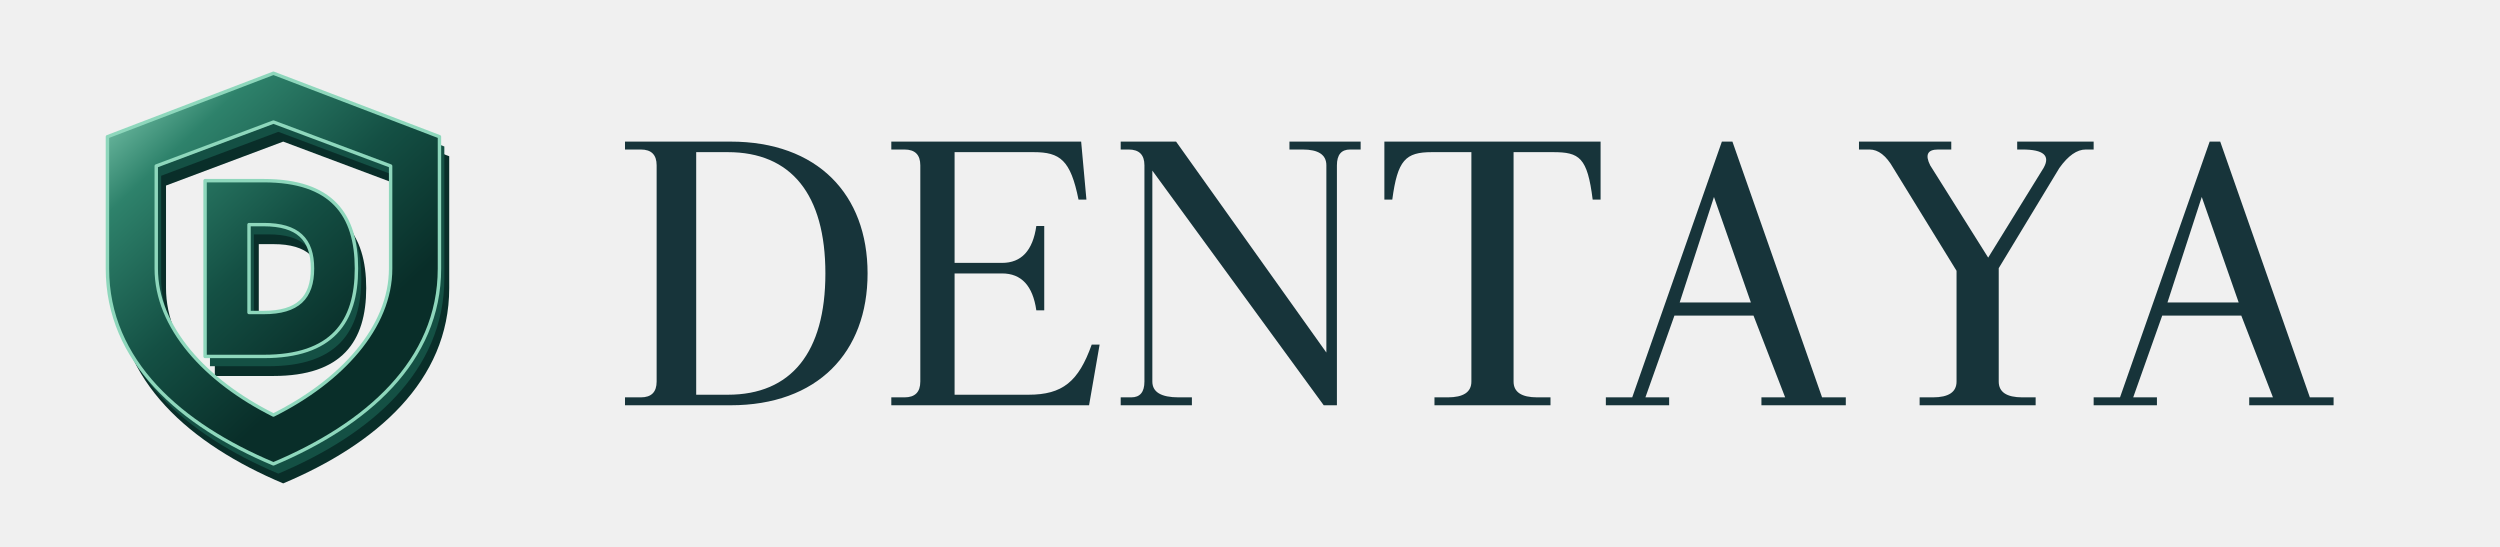
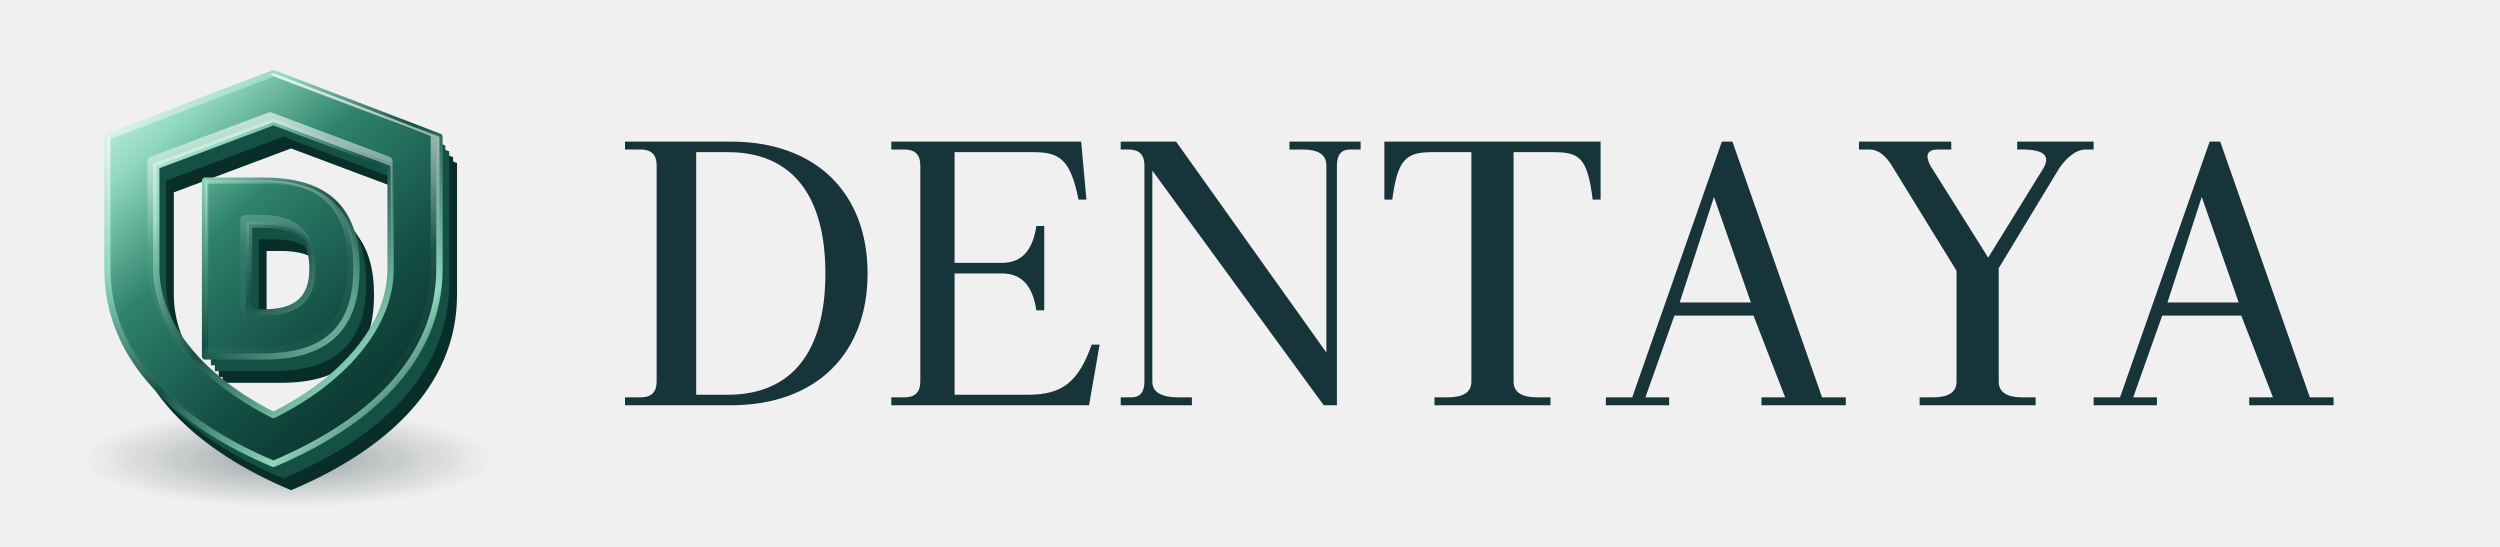
<svg xmlns="http://www.w3.org/2000/svg" viewBox="0 0 512 112" role="img" aria-label="DENTAYA">
  <defs>
-     <linearGradient id="dy-12-light-face" x1="0" y1="0" x2=".8" y2="1" gradientUnits="objectBoundingBox">
-       <stop offset="0" stop-color="#8ED7BC" />
-       <stop offset=".22" stop-color="#2E826B" />
-       <stop offset=".5" stop-color="#145044" />
-       <stop offset=".77" stop-color="#092E29" />
+     <linearGradient id="dy-12-light-face" x1="0" y1="0" x2=".75" y2="1">
+       <stop offset="0" stop-color="#DDFBEF" />
+       <stop offset=".19" stop-color="#8ED7BC" />
+       <stop offset=".42" stop-color="#2E826B" />
+       <stop offset=".72" stop-color="#145044" />
+       <stop offset="1" stop-color="#092E29" />
+     </linearGradient>
+     <linearGradient id="dy-12-light-bevel" x1="0" y1="0" x2=".9" y2="1">
+       <stop stop-color="#FFFFFF" />
+       <stop offset=".28" stop-color="#8ED7BC" />
+       <stop offset=".53" stop-color="#145044" />
+       <stop offset=".8" stop-color="#8ED7BC" />
      <stop offset="1" stop-color="#092E29" />
    </linearGradient>
    <linearGradient id="dy-12-light-tile" x2=".8" y2="1">
-       <stop stop-color="#244F48" />
-       <stop offset=".48" stop-color="#133C35" />
-       <stop offset="1" stop-color="#071E1C" />
+       <stop stop-color="#294C50" />
+       <stop offset=".48" stop-color="#193439" />
+       <stop offset="1" stop-color="#0A1C22" />
    </linearGradient>
+     <radialGradient id="dy-12-light-shadow">
+       <stop stop-color="#061A20" stop-opacity=".36" />
+       <stop offset="1" stop-color="#061A20" stop-opacity="0" />
+     </radialGradient>
+     <linearGradient id="dy-12-light-shine" x1="0" y1="0" x2="0" y2="1">
+       <stop stop-color="#FFFFFF" stop-opacity=".8" />
+       <stop offset=".46" stop-color="#FFFFFF" stop-opacity=".05" />
+       <stop offset="1" stop-color="#FFFFFF" stop-opacity="0" />
+     </linearGradient>
+     <clipPath id="dy-12-light-clip">
+       <path fill="#FFFFFF" fill-rule="evenodd" d="M48 9L82 22V49C82 68 67 81 48 89C29 81 14 68 14 49V22ZM48 19L24 28V49C24 61 34 72 48 79C62 72 72 61 72 49V28ZM34 31H46C60 31 65 38 65 49S60 67 46 67H34ZM43 40V58H46C53 58 56 55 56 49S53 40 46 40Z" />
+     </clipPath>
  </defs>
  <g transform="translate(8 6)">
-     <g data-material="emerald" data-depth="vector">
-       <g transform="translate(2 4)">
+     <g data-material="emerald" data-depth="vector" data-bevel="machined">
+       <ellipse cx="51" cy="88" rx="42" ry="10" fill="url(#dy-12-light-shadow)" />
+       <g transform="translate(3.6 5.4)">
        <path fill="#092E29" fill-rule="evenodd" d="M48 9L82 22V49C82 68 67 81 48 89C29 81 14 68 14 49V22ZM48 19L24 28V49C24 61 34 72 48 79C62 72 72 61 72 49V28ZM34 31H46C60 31 65 38 65 49S60 67 46 67H34ZM43 40V58H46C53 58 56 55 56 49S53 40 46 40Z" />
      </g>
-       <g transform="translate(1 2)">
+       <g transform="translate(2.8 4.2)">
+         <path fill="#092E29" fill-rule="evenodd" d="M48 9L82 22V49C82 68 67 81 48 89C29 81 14 68 14 49V22ZM48 19L24 28V49C24 61 34 72 48 79C62 72 72 61 72 49V28ZM34 31H46C60 31 65 38 65 49S60 67 46 67H34ZM43 40V58H46C53 58 56 55 56 49S53 40 46 40Z" />
+       </g>
+       <g transform="translate(2 3)">
        <path fill="#145044" fill-rule="evenodd" d="M48 9L82 22V49C82 68 67 81 48 89C29 81 14 68 14 49V22ZM48 19L24 28V49C24 61 34 72 48 79C62 72 72 61 72 49V28ZM34 31H46C60 31 65 38 65 49S60 67 46 67H34ZM43 40V58H46C53 58 56 55 56 49S53 40 46 40Z" />
      </g>
-       <path fill="url(#dy-12-light-face)" fill-rule="evenodd" stroke="#8ED7BC" stroke-width="0.7" stroke-linejoin="round" d="M48 9L82 22V49C82 68 67 81 48 89C29 81 14 68 14 49V22ZM48 19L24 28V49C24 61 34 72 48 79C62 72 72 61 72 49V28ZM34 31H46C60 31 65 38 65 49S60 67 46 67H34ZM43 40V58H46C53 58 56 55 56 49S53 40 46 40Z" />
+       <g transform="translate(1.2 1.8)">
+         <path fill="#145044" fill-rule="evenodd" d="M48 9L82 22V49C82 68 67 81 48 89C29 81 14 68 14 49V22ZM48 19L24 28V49C24 61 34 72 48 79C62 72 72 61 72 49V28ZM34 31H46C60 31 65 38 65 49S60 67 46 67H34ZM43 40V58H46C53 58 56 55 56 49S53 40 46 40Z" />
+       </g>
+       <path fill="url(#dy-12-light-face)" fill-rule="evenodd" stroke="url(#dy-12-light-bevel)" stroke-width="1.3" stroke-linejoin="round" d="M48 9L82 22V49C82 68 67 81 48 89C29 81 14 68 14 49V22ZM48 19L24 28V49C24 61 34 72 48 79C62 72 72 61 72 49V28ZM34 31H46C60 31 65 38 65 49S60 67 46 67H34ZM43 40V58H46C53 58 56 55 56 49S53 40 46 40Z" />
+       <g clip-path="url(#dy-12-light-clip)">
+         <g transform="translate(-.7 -.9)">
+           <path d="M48 9L82 22V49C82 68 67 81 48 89C29 81 14 68 14 49V22ZM48 19L24 28V49C24 61 34 72 48 79C62 72 72 61 72 49V28ZM34 31H46C60 31 65 38 65 49S60 67 46 67H34ZM43 40V58H46C53 58 56 55 56 49S53 40 46 40Z" fill="none" fill-rule="evenodd" stroke="url(#dy-12-light-shine)" stroke-width="2.2" stroke-linejoin="round" />
+         </g>
+       </g>
    </g>
  </g>
  <g fill="#17343A" transform="translate(128 29) scale(0.54 0.54)">
    <path data-letter="D" fill-rule="evenodd" d="M0 0H40C73 0 92 20 92 50S73 100 40 100H0V97H6Q12 97 12 91V9Q12 3 6 3H0ZM27 4V96H39C63 96 76 80 76 50S63 4 39 4Z" transform="translate(0 0)" />
    <path data-letter="E" fill-rule="evenodd" d="M0 0H72L74 22H71C68 7 64 4 54 4H24V46H42Q53 46 55 32H58V64H55Q53 50 42 50H24V96H52C65 96 71 91 76 77H79L75 100H0V97H5Q11 97 11 91V9Q11 3 5 3H0Z" transform="translate(101 0)" />
    <path data-letter="N" fill-rule="evenodd" d="M0 0H21L78 80V9Q78 3 69 3H64V0H91V3H87Q82 3 82 9V100H77L12 11V91Q12 97 22 97H27V100H0V97H4Q9 97 9 91V9Q9 3 3 3H0Z" transform="translate(188 0)" />
    <path data-letter="T" fill-rule="evenodd" d="M1 0H83V22H80C78 6 75 4 65 4H50V91Q50 97 59 97H64V100H20V97H25Q34 97 34 91V4H19C9 4 6 7 4 22H1Z" transform="translate(287 0)" />
    <path data-letter="A" fill-rule="evenodd" d="M0 100V97H10L44 0H48L82 97H91V100H59V97H68L56 66H26L15 97H24V100ZM28 61H55L41 21Z" transform="translate(372 0)" />
    <path data-letter="Y" fill-rule="evenodd" d="M0 0H35V3H30Q24 3 27 9L49 44L70 10Q74 3 62 3H60V0H89V3H86Q81 3 76 10L53 48V91Q53 97 62 97H67V100H23V97H28Q37 97 37 91V49L13 10Q9 3 4 3H0Z" transform="translate(468 0)" />
    <path data-letter="A" fill-rule="evenodd" d="M0 100V97H10L44 0H48L82 97H91V100H59V97H68L56 66H26L15 97H24V100ZM28 61H55L41 21Z" transform="translate(557 0)" />
  </g>
</svg>
